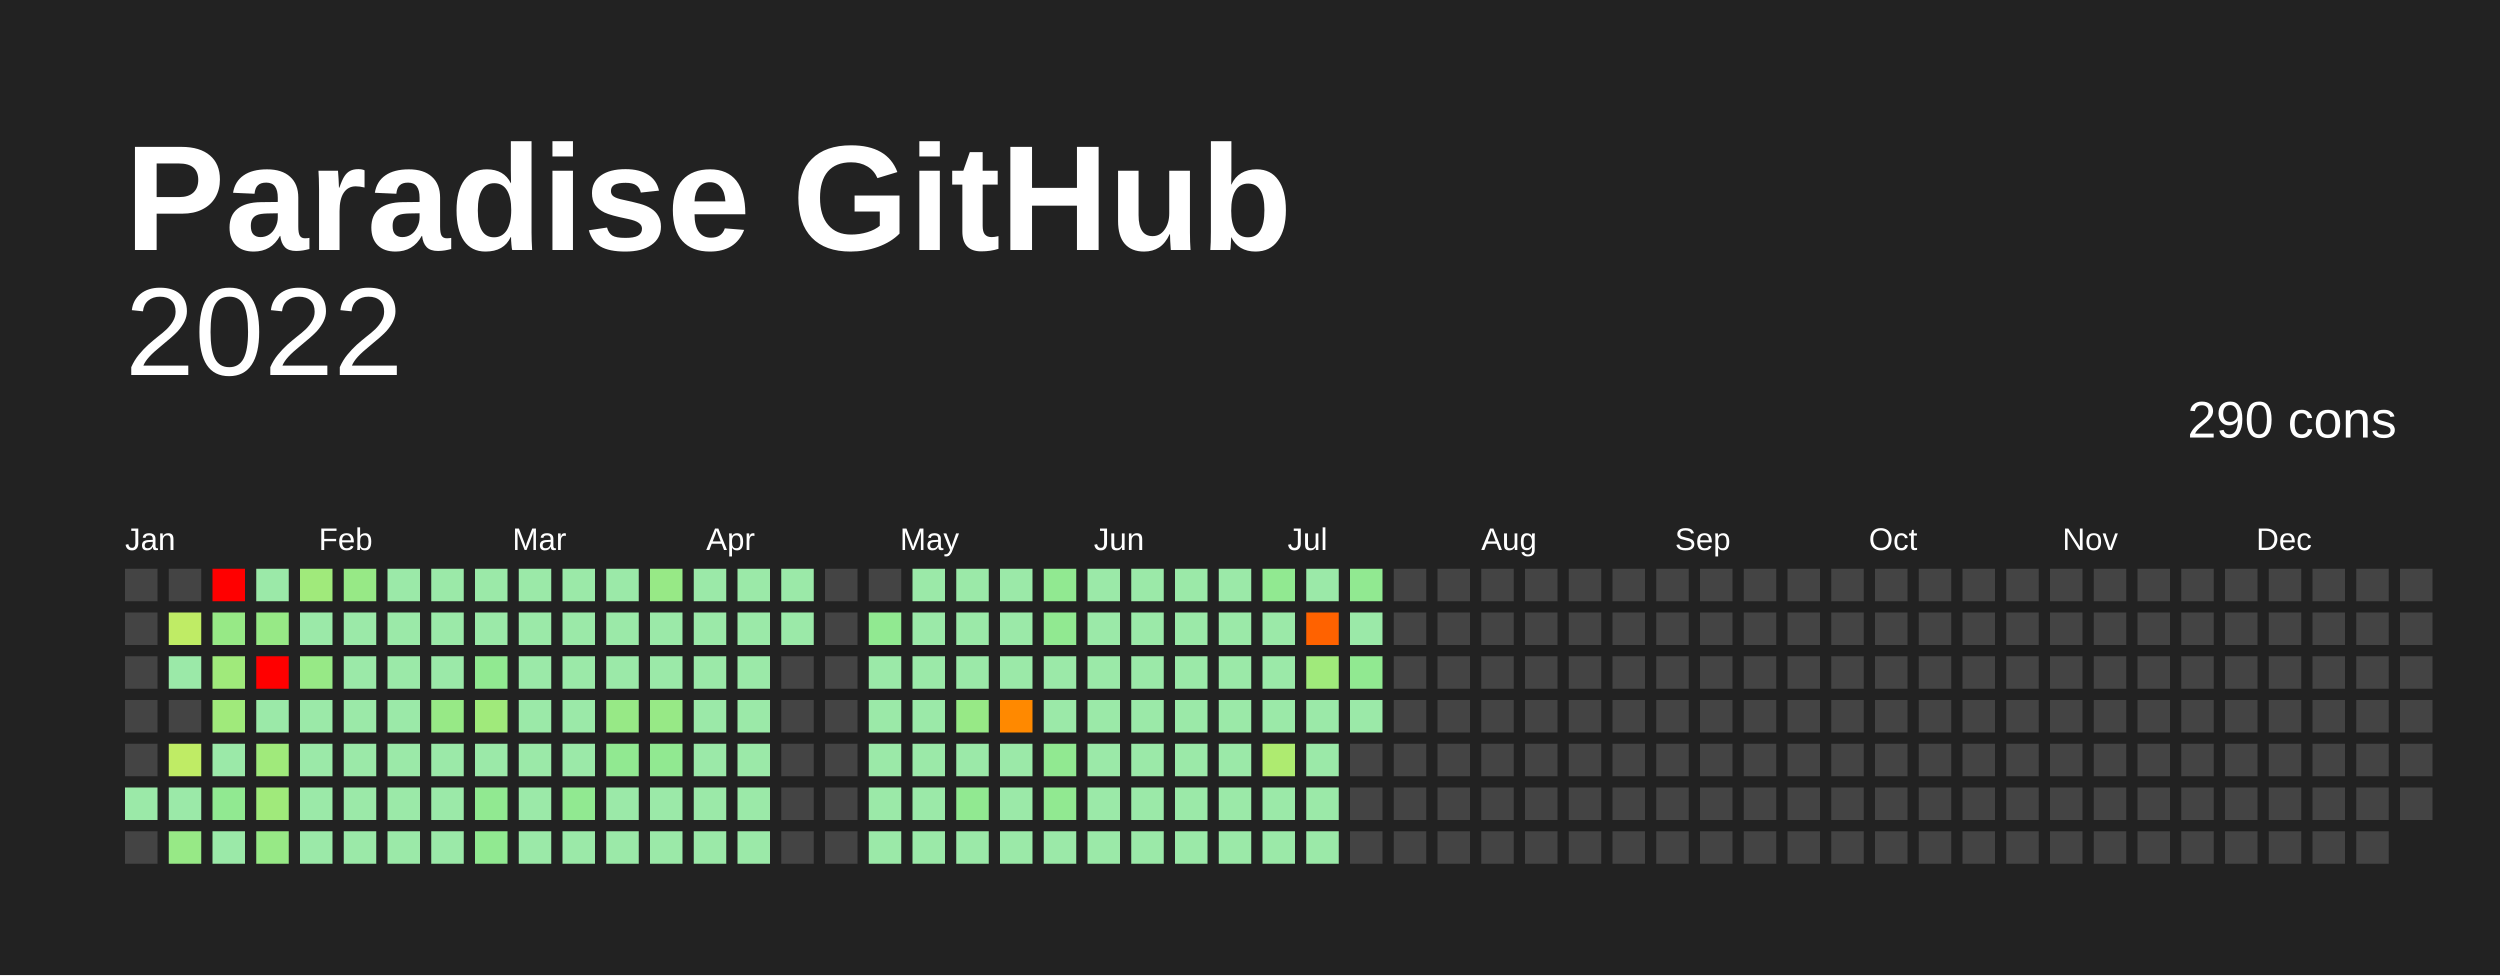
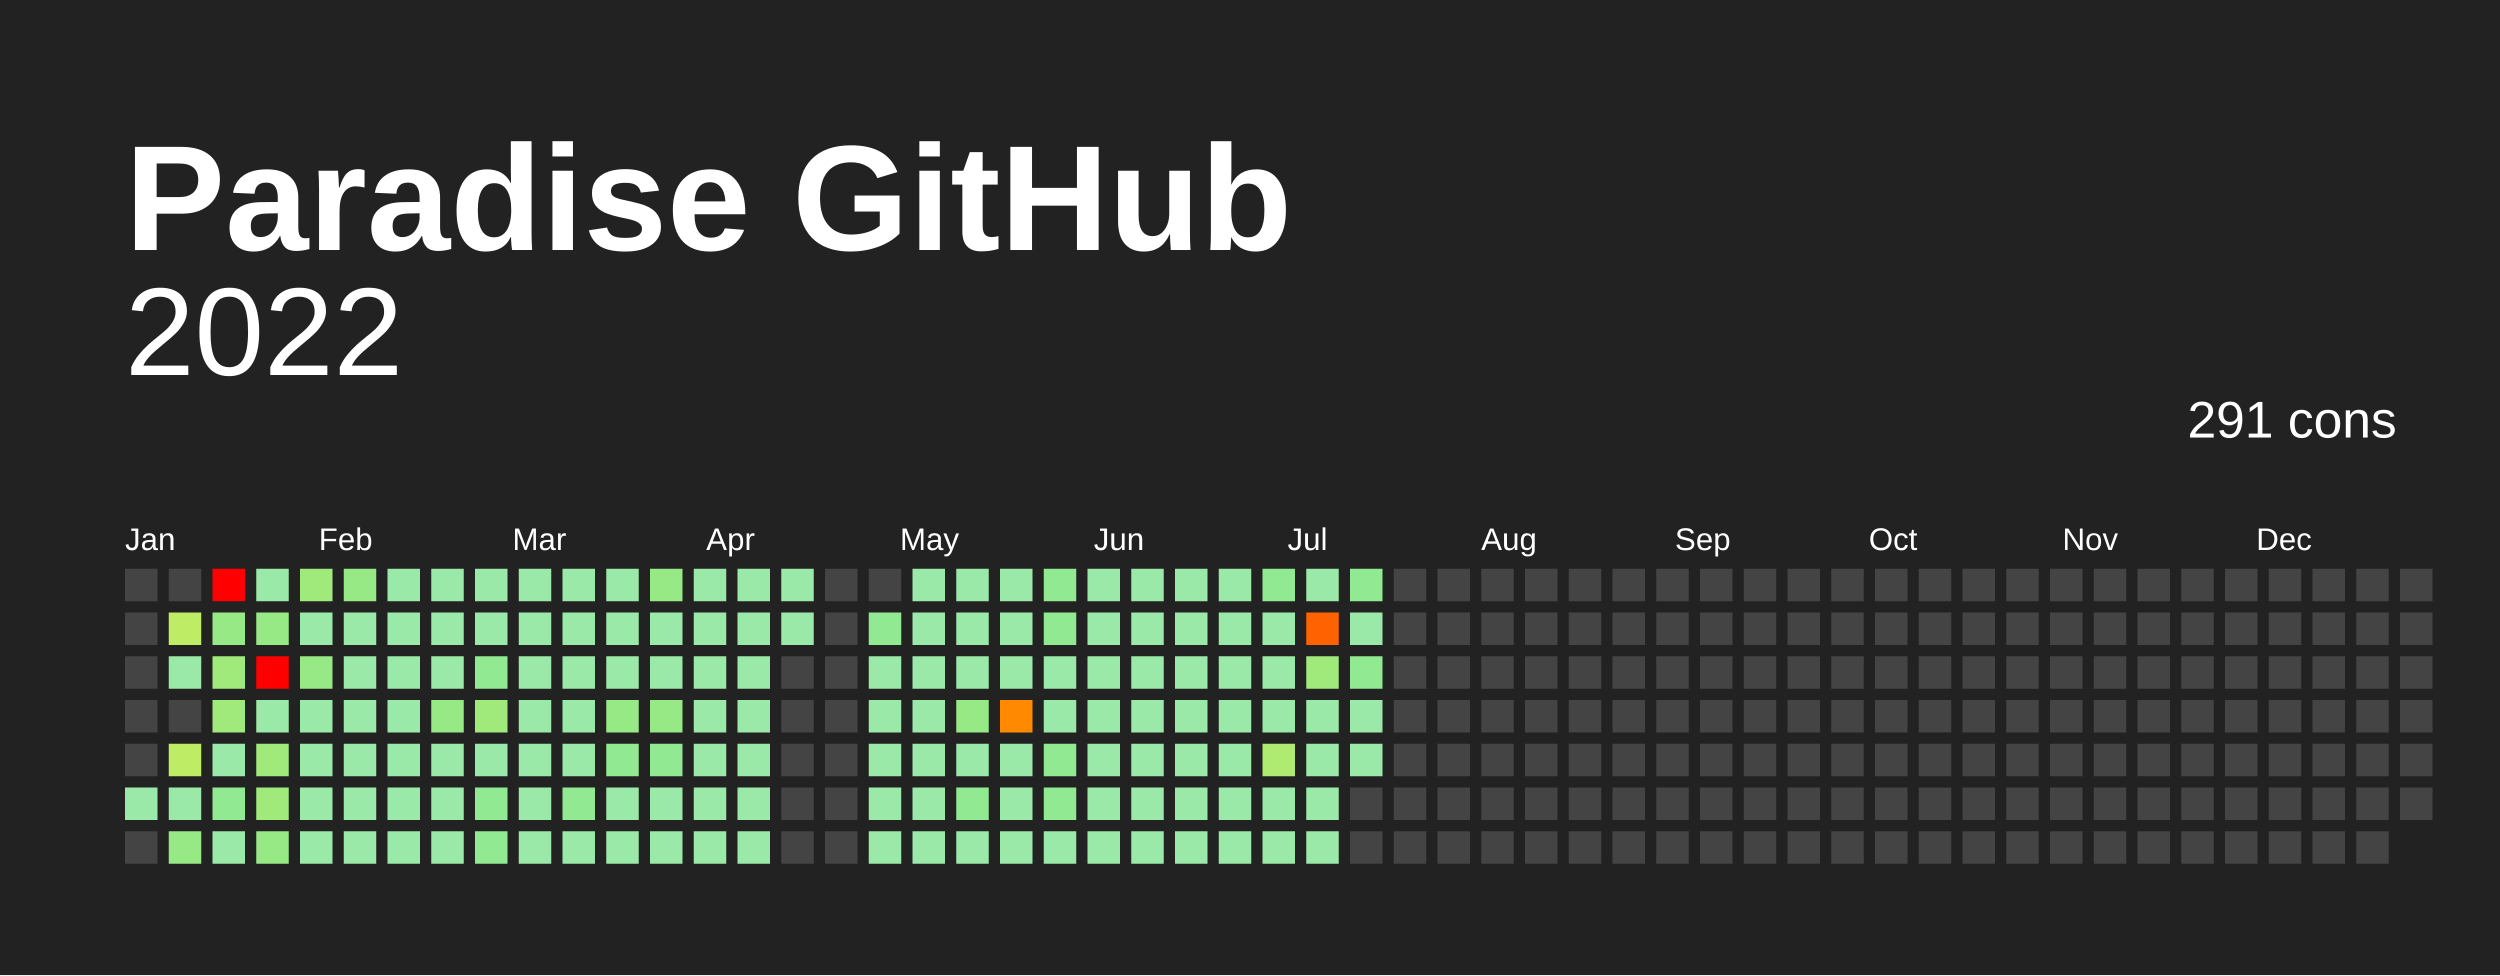
<svg xmlns="http://www.w3.org/2000/svg" baseProfile="full" height="78mm" version="1.1" viewBox="0,0,200,78" width="200mm">
  <defs />
  <rect fill="#222222" height="78" width="200" x="0" y="0" />
  <text fill="#FFFFFF" style="font-size:12px; font-family:Arial; font-weight:bold;" x="10" y="20">Paradise GitHub</text>
  <text alignment-baseline="hanging" fill="#FFFFFF" style="font-size:10.0px; font-family:Arial;" x="10" y="30">2022</text>
-   <text alignment-baseline="hanging" fill="#FFFFFF" style="font-size:4.125px; font-family:Arial;" x="175" y="35">290 cons</text>
+   <text alignment-baseline="hanging" fill="#FFFFFF" style="font-size:4.125px; font-family:Arial;" x="175" y="35">291 cons</text>
  <text fill="#FFFFFF" style="font-size:2.5px; font-family:Arial" x="10.0" y="44">Jan</text>
  <text fill="#FFFFFF" style="font-size:2.5px; font-family:Arial" x="25.5" y="44">Feb</text>
  <text fill="#FFFFFF" style="font-size:2.5px; font-family:Arial" x="41.0" y="44">Mar</text>
  <text fill="#FFFFFF" style="font-size:2.5px; font-family:Arial" x="56.5" y="44">Apr</text>
  <text fill="#FFFFFF" style="font-size:2.5px; font-family:Arial" x="72.0" y="44">May</text>
  <text fill="#FFFFFF" style="font-size:2.5px; font-family:Arial" x="87.5" y="44">Jun</text>
  <text fill="#FFFFFF" style="font-size:2.5px; font-family:Arial" x="103.0" y="44">Jul</text>
  <text fill="#FFFFFF" style="font-size:2.5px; font-family:Arial" x="118.5" y="44">Aug</text>
  <text fill="#FFFFFF" style="font-size:2.5px; font-family:Arial" x="134.0" y="44">Sep</text>
  <text fill="#FFFFFF" style="font-size:2.5px; font-family:Arial" x="149.5" y="44">Oct</text>
  <text fill="#FFFFFF" style="font-size:2.5px; font-family:Arial" x="165.0" y="44">Nov</text>
  <text fill="#FFFFFF" style="font-size:2.5px; font-family:Arial" x="180.5" y="44">Dec</text>
  <rect fill="#444444" height="2.6" width="2.6" x="10.0" y="45.5" />
  <rect fill="#444444" height="2.6" width="2.6" x="10.0" y="49.0" />
  <rect fill="#444444" height="2.6" width="2.6" x="10.0" y="52.5" />
  <rect fill="#444444" height="2.6" width="2.6" x="10.0" y="56.0" />
  <rect fill="#444444" height="2.6" width="2.6" x="10.0" y="59.5" />
  <rect fill="#9be9a8" height="2.6" width="2.6" x="10.0" y="63.0" />
  <rect fill="#444444" height="2.6" width="2.6" x="10.0" y="66.5" />
  <rect fill="#444444" height="2.6" width="2.6" x="13.5" y="45.5" />
  <rect fill="#bfec65" height="2.6" width="2.6" x="13.5" y="49.0" />
  <rect fill="#9be9a8" height="2.6" width="2.6" x="13.5" y="52.5" />
  <rect fill="#444444" height="2.6" width="2.6" x="13.5" y="56.0" />
  <rect fill="#bfec65" height="2.6" width="2.6" x="13.5" y="59.5" />
  <rect fill="#9be9a8" height="2.6" width="2.6" x="13.5" y="63.0" />
  <rect fill="#97e986" height="2.6" width="2.6" x="13.5" y="66.5" />
  <rect fill="red" height="2.6" width="2.6" x="17.0" y="45.5" />
  <rect fill="#97e986" height="2.6" width="2.6" x="17.0" y="49.0" />
  <rect fill="#a0ea7b" height="2.6" width="2.6" x="17.0" y="52.5" />
  <rect fill="#a0ea7b" height="2.6" width="2.6" x="17.0" y="56.0" />
  <rect fill="#9be9a8" height="2.6" width="2.6" x="17.0" y="59.5" />
  <rect fill="#91e991" height="2.6" width="2.6" x="17.0" y="63.0" />
  <rect fill="#9be9a8" height="2.6" width="2.6" x="17.0" y="66.5" />
  <rect fill="#9be9a8" height="2.6" width="2.6" x="20.5" y="45.5" />
  <rect fill="#97e986" height="2.6" width="2.6" x="20.5" y="49.0" />
  <rect fill="red" height="2.6" width="2.6" x="20.5" y="52.5" />
  <rect fill="#9be9a8" height="2.6" width="2.6" x="20.5" y="56.0" />
  <rect fill="#a0ea7b" height="2.6" width="2.6" x="20.5" y="59.5" />
  <rect fill="#a0ea7b" height="2.6" width="2.6" x="20.5" y="63.0" />
  <rect fill="#97e986" height="2.6" width="2.6" x="20.5" y="66.5" />
  <rect fill="#a0ea7b" height="2.6" width="2.6" x="24.0" y="45.5" />
  <rect fill="#9be9a8" height="2.6" width="2.6" x="24.0" y="49.0" />
  <rect fill="#97e986" height="2.6" width="2.6" x="24.0" y="52.5" />
  <rect fill="#9be9a8" height="2.6" width="2.6" x="24.0" y="56.0" />
  <rect fill="#9be9a8" height="2.6" width="2.6" x="24.0" y="59.5" />
  <rect fill="#9be9a8" height="2.6" width="2.6" x="24.0" y="63.0" />
  <rect fill="#9be9a8" height="2.6" width="2.6" x="24.0" y="66.5" />
  <rect fill="#97e986" height="2.6" width="2.6" x="27.5" y="45.5" />
  <rect fill="#9be9a8" height="2.6" width="2.6" x="27.5" y="49.0" />
  <rect fill="#9be9a8" height="2.6" width="2.6" x="27.5" y="52.5" />
  <rect fill="#9be9a8" height="2.6" width="2.6" x="27.5" y="56.0" />
  <rect fill="#9be9a8" height="2.6" width="2.6" x="27.5" y="59.5" />
  <rect fill="#9be9a8" height="2.6" width="2.6" x="27.5" y="63.0" />
  <rect fill="#9be9a8" height="2.6" width="2.6" x="27.5" y="66.5" />
  <rect fill="#9be9a8" height="2.6" width="2.6" x="31.0" y="45.5" />
  <rect fill="#9be9a8" height="2.6" width="2.6" x="31.0" y="49.0" />
  <rect fill="#9be9a8" height="2.6" width="2.6" x="31.0" y="52.5" />
  <rect fill="#9be9a8" height="2.6" width="2.6" x="31.0" y="56.0" />
  <rect fill="#9be9a8" height="2.6" width="2.6" x="31.0" y="59.5" />
  <rect fill="#9be9a8" height="2.6" width="2.6" x="31.0" y="63.0" />
  <rect fill="#9be9a8" height="2.6" width="2.6" x="31.0" y="66.5" />
  <rect fill="#9be9a8" height="2.6" width="2.6" x="34.5" y="45.5" />
  <rect fill="#9be9a8" height="2.6" width="2.6" x="34.5" y="49.0" />
  <rect fill="#9be9a8" height="2.6" width="2.6" x="34.5" y="52.5" />
  <rect fill="#97e986" height="2.6" width="2.6" x="34.5" y="56.0" />
  <rect fill="#9be9a8" height="2.6" width="2.6" x="34.5" y="59.5" />
  <rect fill="#9be9a8" height="2.6" width="2.6" x="34.5" y="63.0" />
  <rect fill="#9be9a8" height="2.6" width="2.6" x="34.5" y="66.5" />
  <rect fill="#9be9a8" height="2.6" width="2.6" x="38.0" y="45.5" />
  <rect fill="#9be9a8" height="2.6" width="2.6" x="38.0" y="49.0" />
  <rect fill="#91e991" height="2.6" width="2.6" x="38.0" y="52.5" />
  <rect fill="#a0ea7b" height="2.6" width="2.6" x="38.0" y="56.0" />
  <rect fill="#9be9a8" height="2.6" width="2.6" x="38.0" y="59.5" />
  <rect fill="#91e991" height="2.6" width="2.6" x="38.0" y="63.0" />
  <rect fill="#91e991" height="2.6" width="2.6" x="38.0" y="66.5" />
  <rect fill="#9be9a8" height="2.6" width="2.6" x="41.5" y="45.5" />
  <rect fill="#9be9a8" height="2.6" width="2.6" x="41.5" y="49.0" />
  <rect fill="#9be9a8" height="2.6" width="2.6" x="41.5" y="52.5" />
  <rect fill="#9be9a8" height="2.6" width="2.6" x="41.5" y="56.0" />
  <rect fill="#9be9a8" height="2.6" width="2.6" x="41.5" y="59.5" />
  <rect fill="#9be9a8" height="2.6" width="2.6" x="41.5" y="63.0" />
  <rect fill="#9be9a8" height="2.6" width="2.6" x="41.5" y="66.5" />
  <rect fill="#9be9a8" height="2.6" width="2.6" x="45.0" y="45.5" />
  <rect fill="#9be9a8" height="2.6" width="2.6" x="45.0" y="49.0" />
  <rect fill="#9be9a8" height="2.6" width="2.6" x="45.0" y="52.5" />
  <rect fill="#9be9a8" height="2.6" width="2.6" x="45.0" y="56.0" />
  <rect fill="#9be9a8" height="2.6" width="2.6" x="45.0" y="59.5" />
  <rect fill="#91e991" height="2.6" width="2.6" x="45.0" y="63.0" />
  <rect fill="#9be9a8" height="2.6" width="2.6" x="45.0" y="66.5" />
  <rect fill="#9be9a8" height="2.6" width="2.6" x="48.5" y="45.5" />
  <rect fill="#9be9a8" height="2.6" width="2.6" x="48.5" y="49.0" />
  <rect fill="#9be9a8" height="2.6" width="2.6" x="48.5" y="52.5" />
  <rect fill="#97e986" height="2.6" width="2.6" x="48.5" y="56.0" />
  <rect fill="#91e991" height="2.6" width="2.6" x="48.5" y="59.5" />
  <rect fill="#9be9a8" height="2.6" width="2.6" x="48.5" y="63.0" />
  <rect fill="#9be9a8" height="2.6" width="2.6" x="48.5" y="66.5" />
  <rect fill="#97e986" height="2.6" width="2.6" x="52.0" y="45.5" />
  <rect fill="#9be9a8" height="2.6" width="2.6" x="52.0" y="49.0" />
  <rect fill="#9be9a8" height="2.6" width="2.6" x="52.0" y="52.5" />
  <rect fill="#97e986" height="2.6" width="2.6" x="52.0" y="56.0" />
  <rect fill="#91e991" height="2.6" width="2.6" x="52.0" y="59.5" />
  <rect fill="#9be9a8" height="2.6" width="2.6" x="52.0" y="63.0" />
  <rect fill="#9be9a8" height="2.6" width="2.6" x="52.0" y="66.5" />
  <rect fill="#9be9a8" height="2.6" width="2.6" x="55.5" y="45.5" />
  <rect fill="#9be9a8" height="2.6" width="2.6" x="55.5" y="49.0" />
  <rect fill="#9be9a8" height="2.6" width="2.6" x="55.5" y="52.5" />
  <rect fill="#9be9a8" height="2.6" width="2.6" x="55.5" y="56.0" />
  <rect fill="#9be9a8" height="2.6" width="2.6" x="55.5" y="59.5" />
  <rect fill="#9be9a8" height="2.6" width="2.6" x="55.5" y="63.0" />
  <rect fill="#9be9a8" height="2.6" width="2.6" x="55.5" y="66.5" />
  <rect fill="#9be9a8" height="2.6" width="2.6" x="59.0" y="45.5" />
  <rect fill="#9be9a8" height="2.6" width="2.6" x="59.0" y="49.0" />
  <rect fill="#9be9a8" height="2.6" width="2.6" x="59.0" y="52.5" />
  <rect fill="#9be9a8" height="2.6" width="2.6" x="59.0" y="56.0" />
  <rect fill="#9be9a8" height="2.6" width="2.6" x="59.0" y="59.5" />
  <rect fill="#9be9a8" height="2.6" width="2.6" x="59.0" y="63.0" />
  <rect fill="#9be9a8" height="2.6" width="2.6" x="59.0" y="66.5" />
  <rect fill="#9be9a8" height="2.6" width="2.6" x="62.5" y="45.5" />
  <rect fill="#9be9a8" height="2.6" width="2.6" x="62.5" y="49.0" />
  <rect fill="#444444" height="2.6" width="2.6" x="62.5" y="52.5" />
  <rect fill="#444444" height="2.6" width="2.6" x="62.5" y="56.0" />
  <rect fill="#444444" height="2.6" width="2.6" x="62.5" y="59.5" />
  <rect fill="#444444" height="2.6" width="2.6" x="62.5" y="63.0" />
  <rect fill="#444444" height="2.6" width="2.6" x="62.5" y="66.5" />
  <rect fill="#444444" height="2.6" width="2.6" x="66.0" y="45.5" />
  <rect fill="#444444" height="2.6" width="2.6" x="66.0" y="49.0" />
  <rect fill="#444444" height="2.6" width="2.6" x="66.0" y="52.5" />
  <rect fill="#444444" height="2.6" width="2.6" x="66.0" y="56.0" />
  <rect fill="#444444" height="2.6" width="2.6" x="66.0" y="59.5" />
  <rect fill="#444444" height="2.6" width="2.6" x="66.0" y="63.0" />
  <rect fill="#444444" height="2.6" width="2.6" x="66.0" y="66.5" />
  <rect fill="#444444" height="2.6" width="2.6" x="69.5" y="45.5" />
  <rect fill="#91e991" height="2.6" width="2.6" x="69.5" y="49.0" />
  <rect fill="#9be9a8" height="2.6" width="2.6" x="69.5" y="52.5" />
  <rect fill="#9be9a8" height="2.6" width="2.6" x="69.5" y="56.0" />
  <rect fill="#9be9a8" height="2.6" width="2.6" x="69.5" y="59.5" />
  <rect fill="#9be9a8" height="2.6" width="2.6" x="69.5" y="63.0" />
  <rect fill="#9be9a8" height="2.6" width="2.6" x="69.5" y="66.5" />
  <rect fill="#9be9a8" height="2.6" width="2.6" x="73.0" y="45.5" />
  <rect fill="#9be9a8" height="2.6" width="2.6" x="73.0" y="49.0" />
  <rect fill="#9be9a8" height="2.6" width="2.6" x="73.0" y="52.5" />
  <rect fill="#9be9a8" height="2.6" width="2.6" x="73.0" y="56.0" />
  <rect fill="#9be9a8" height="2.6" width="2.6" x="73.0" y="59.5" />
  <rect fill="#9be9a8" height="2.6" width="2.6" x="73.0" y="63.0" />
  <rect fill="#9be9a8" height="2.6" width="2.6" x="73.0" y="66.5" />
  <rect fill="#9be9a8" height="2.6" width="2.6" x="76.5" y="45.5" />
  <rect fill="#9be9a8" height="2.6" width="2.6" x="76.5" y="49.0" />
  <rect fill="#9be9a8" height="2.6" width="2.6" x="76.5" y="52.5" />
  <rect fill="#97e986" height="2.6" width="2.6" x="76.5" y="56.0" />
  <rect fill="#9be9a8" height="2.6" width="2.6" x="76.5" y="59.5" />
  <rect fill="#91e991" height="2.6" width="2.6" x="76.5" y="63.0" />
  <rect fill="#9be9a8" height="2.6" width="2.6" x="76.5" y="66.5" />
  <rect fill="#9be9a8" height="2.6" width="2.6" x="80.0" y="45.5" />
  <rect fill="#9be9a8" height="2.6" width="2.6" x="80.0" y="49.0" />
  <rect fill="#9be9a8" height="2.6" width="2.6" x="80.0" y="52.5" />
  <rect fill="#ff8900" height="2.6" width="2.6" x="80.0" y="56.0" />
  <rect fill="#9be9a8" height="2.6" width="2.6" x="80.0" y="59.5" />
  <rect fill="#9be9a8" height="2.6" width="2.6" x="80.0" y="63.0" />
  <rect fill="#9be9a8" height="2.6" width="2.6" x="80.0" y="66.5" />
  <rect fill="#91e991" height="2.6" width="2.6" x="83.5" y="45.5" />
  <rect fill="#91e991" height="2.6" width="2.6" x="83.5" y="49.0" />
  <rect fill="#9be9a8" height="2.6" width="2.6" x="83.5" y="52.5" />
  <rect fill="#9be9a8" height="2.6" width="2.6" x="83.5" y="56.0" />
  <rect fill="#91e991" height="2.6" width="2.6" x="83.5" y="59.5" />
  <rect fill="#91e991" height="2.6" width="2.6" x="83.5" y="63.0" />
  <rect fill="#9be9a8" height="2.6" width="2.6" x="83.5" y="66.5" />
  <rect fill="#9be9a8" height="2.6" width="2.6" x="87.0" y="45.5" />
  <rect fill="#9be9a8" height="2.6" width="2.6" x="87.0" y="49.0" />
  <rect fill="#9be9a8" height="2.6" width="2.6" x="87.0" y="52.5" />
  <rect fill="#9be9a8" height="2.6" width="2.6" x="87.0" y="56.0" />
  <rect fill="#9be9a8" height="2.6" width="2.6" x="87.0" y="59.5" />
  <rect fill="#9be9a8" height="2.6" width="2.6" x="87.0" y="63.0" />
  <rect fill="#9be9a8" height="2.6" width="2.6" x="87.0" y="66.5" />
  <rect fill="#9be9a8" height="2.6" width="2.6" x="90.5" y="45.5" />
  <rect fill="#9be9a8" height="2.6" width="2.6" x="90.5" y="49.0" />
  <rect fill="#9be9a8" height="2.6" width="2.6" x="90.5" y="52.5" />
  <rect fill="#9be9a8" height="2.6" width="2.6" x="90.5" y="56.0" />
  <rect fill="#9be9a8" height="2.6" width="2.6" x="90.5" y="59.5" />
  <rect fill="#9be9a8" height="2.6" width="2.6" x="90.5" y="63.0" />
  <rect fill="#9be9a8" height="2.6" width="2.6" x="90.5" y="66.5" />
  <rect fill="#9be9a8" height="2.6" width="2.6" x="94.0" y="45.5" />
  <rect fill="#9be9a8" height="2.6" width="2.6" x="94.0" y="49.0" />
  <rect fill="#9be9a8" height="2.6" width="2.6" x="94.0" y="52.5" />
  <rect fill="#9be9a8" height="2.6" width="2.6" x="94.0" y="56.0" />
  <rect fill="#9be9a8" height="2.6" width="2.6" x="94.0" y="59.5" />
  <rect fill="#9be9a8" height="2.6" width="2.6" x="94.0" y="63.0" />
  <rect fill="#9be9a8" height="2.6" width="2.6" x="94.0" y="66.5" />
  <rect fill="#9be9a8" height="2.6" width="2.6" x="97.5" y="45.5" />
  <rect fill="#9be9a8" height="2.6" width="2.6" x="97.5" y="49.0" />
  <rect fill="#9be9a8" height="2.6" width="2.6" x="97.5" y="52.5" />
  <rect fill="#9be9a8" height="2.6" width="2.6" x="97.5" y="56.0" />
  <rect fill="#9be9a8" height="2.6" width="2.6" x="97.5" y="59.5" />
  <rect fill="#9be9a8" height="2.6" width="2.6" x="97.5" y="63.0" />
  <rect fill="#9be9a8" height="2.6" width="2.6" x="97.5" y="66.5" />
  <rect fill="#91e991" height="2.6" width="2.6" x="101.0" y="45.5" />
  <rect fill="#9be9a8" height="2.6" width="2.6" x="101.0" y="49.0" />
  <rect fill="#9be9a8" height="2.6" width="2.6" x="101.0" y="52.5" />
  <rect fill="#9be9a8" height="2.6" width="2.6" x="101.0" y="56.0" />
  <rect fill="#aeeb70" height="2.6" width="2.6" x="101.0" y="59.5" />
  <rect fill="#9be9a8" height="2.6" width="2.6" x="101.0" y="63.0" />
  <rect fill="#9be9a8" height="2.6" width="2.6" x="101.0" y="66.5" />
  <rect fill="#9be9a8" height="2.6" width="2.6" x="104.5" y="45.5" />
  <rect fill="#ff6200" height="2.6" width="2.6" x="104.5" y="49.0" />
  <rect fill="#a0ea7b" height="2.6" width="2.6" x="104.5" y="52.5" />
  <rect fill="#9be9a8" height="2.6" width="2.6" x="104.5" y="56.0" />
  <rect fill="#9be9a8" height="2.6" width="2.6" x="104.5" y="59.5" />
  <rect fill="#9be9a8" height="2.6" width="2.6" x="104.5" y="63.0" />
  <rect fill="#9be9a8" height="2.6" width="2.6" x="104.5" y="66.5" />
  <rect fill="#91e991" height="2.6" width="2.6" x="108.0" y="45.5" />
  <rect fill="#9be9a8" height="2.6" width="2.6" x="108.0" y="49.0" />
  <rect fill="#91e991" height="2.6" width="2.6" x="108.0" y="52.5" />
  <rect fill="#9be9a8" height="2.6" width="2.6" x="108.0" y="56.0" />
-   <rect fill="#444444" height="2.6" width="2.6" x="108.0" y="59.5" />
+   <rect fill="#9be9a8" height="2.6" width="2.6" x="108.0" y="59.5" />
  <rect fill="#444444" height="2.6" width="2.6" x="108.0" y="63.0" />
  <rect fill="#444444" height="2.6" width="2.6" x="108.0" y="66.5" />
  <rect fill="#444444" height="2.6" width="2.6" x="111.5" y="45.5" />
  <rect fill="#444444" height="2.6" width="2.6" x="111.5" y="49.0" />
  <rect fill="#444444" height="2.6" width="2.6" x="111.5" y="52.5" />
  <rect fill="#444444" height="2.6" width="2.6" x="111.5" y="56.0" />
  <rect fill="#444444" height="2.6" width="2.6" x="111.5" y="59.5" />
  <rect fill="#444444" height="2.6" width="2.6" x="111.5" y="63.0" />
  <rect fill="#444444" height="2.6" width="2.6" x="111.5" y="66.5" />
  <rect fill="#444444" height="2.6" width="2.6" x="115.0" y="45.5" />
  <rect fill="#444444" height="2.6" width="2.6" x="115.0" y="49.0" />
  <rect fill="#444444" height="2.6" width="2.6" x="115.0" y="52.5" />
  <rect fill="#444444" height="2.6" width="2.6" x="115.0" y="56.0" />
  <rect fill="#444444" height="2.6" width="2.6" x="115.0" y="59.5" />
  <rect fill="#444444" height="2.6" width="2.6" x="115.0" y="63.0" />
  <rect fill="#444444" height="2.6" width="2.6" x="115.0" y="66.5" />
  <rect fill="#444444" height="2.6" width="2.6" x="118.5" y="45.5" />
  <rect fill="#444444" height="2.6" width="2.6" x="118.5" y="49.0" />
  <rect fill="#444444" height="2.6" width="2.6" x="118.5" y="52.5" />
  <rect fill="#444444" height="2.6" width="2.6" x="118.5" y="56.0" />
  <rect fill="#444444" height="2.6" width="2.6" x="118.5" y="59.5" />
  <rect fill="#444444" height="2.6" width="2.6" x="118.5" y="63.0" />
  <rect fill="#444444" height="2.6" width="2.6" x="118.5" y="66.5" />
  <rect fill="#444444" height="2.6" width="2.6" x="122.0" y="45.5" />
  <rect fill="#444444" height="2.6" width="2.6" x="122.0" y="49.0" />
  <rect fill="#444444" height="2.6" width="2.6" x="122.0" y="52.5" />
  <rect fill="#444444" height="2.6" width="2.6" x="122.0" y="56.0" />
  <rect fill="#444444" height="2.6" width="2.6" x="122.0" y="59.5" />
  <rect fill="#444444" height="2.6" width="2.6" x="122.0" y="63.0" />
  <rect fill="#444444" height="2.6" width="2.6" x="122.0" y="66.5" />
  <rect fill="#444444" height="2.6" width="2.6" x="125.5" y="45.5" />
  <rect fill="#444444" height="2.6" width="2.6" x="125.5" y="49.0" />
  <rect fill="#444444" height="2.6" width="2.6" x="125.5" y="52.5" />
  <rect fill="#444444" height="2.6" width="2.6" x="125.5" y="56.0" />
  <rect fill="#444444" height="2.6" width="2.6" x="125.5" y="59.5" />
  <rect fill="#444444" height="2.6" width="2.6" x="125.5" y="63.0" />
  <rect fill="#444444" height="2.6" width="2.6" x="125.5" y="66.5" />
  <rect fill="#444444" height="2.6" width="2.6" x="129.0" y="45.5" />
  <rect fill="#444444" height="2.6" width="2.6" x="129.0" y="49.0" />
  <rect fill="#444444" height="2.6" width="2.6" x="129.0" y="52.5" />
  <rect fill="#444444" height="2.6" width="2.6" x="129.0" y="56.0" />
  <rect fill="#444444" height="2.6" width="2.6" x="129.0" y="59.5" />
  <rect fill="#444444" height="2.6" width="2.6" x="129.0" y="63.0" />
  <rect fill="#444444" height="2.6" width="2.6" x="129.0" y="66.5" />
  <rect fill="#444444" height="2.6" width="2.6" x="132.5" y="45.5" />
  <rect fill="#444444" height="2.6" width="2.6" x="132.5" y="49.0" />
  <rect fill="#444444" height="2.6" width="2.6" x="132.5" y="52.5" />
  <rect fill="#444444" height="2.6" width="2.6" x="132.5" y="56.0" />
  <rect fill="#444444" height="2.6" width="2.6" x="132.5" y="59.5" />
  <rect fill="#444444" height="2.6" width="2.6" x="132.5" y="63.0" />
  <rect fill="#444444" height="2.6" width="2.6" x="132.5" y="66.5" />
  <rect fill="#444444" height="2.6" width="2.6" x="136.0" y="45.5" />
  <rect fill="#444444" height="2.6" width="2.6" x="136.0" y="49.0" />
  <rect fill="#444444" height="2.6" width="2.6" x="136.0" y="52.5" />
  <rect fill="#444444" height="2.6" width="2.6" x="136.0" y="56.0" />
  <rect fill="#444444" height="2.6" width="2.6" x="136.0" y="59.5" />
  <rect fill="#444444" height="2.6" width="2.6" x="136.0" y="63.0" />
  <rect fill="#444444" height="2.6" width="2.6" x="136.0" y="66.5" />
  <rect fill="#444444" height="2.6" width="2.6" x="139.5" y="45.5" />
  <rect fill="#444444" height="2.6" width="2.6" x="139.5" y="49.0" />
  <rect fill="#444444" height="2.6" width="2.6" x="139.5" y="52.5" />
  <rect fill="#444444" height="2.6" width="2.6" x="139.5" y="56.0" />
  <rect fill="#444444" height="2.6" width="2.6" x="139.5" y="59.5" />
  <rect fill="#444444" height="2.6" width="2.6" x="139.5" y="63.0" />
  <rect fill="#444444" height="2.6" width="2.6" x="139.5" y="66.5" />
  <rect fill="#444444" height="2.6" width="2.6" x="143.0" y="45.5" />
  <rect fill="#444444" height="2.6" width="2.6" x="143.0" y="49.0" />
  <rect fill="#444444" height="2.6" width="2.6" x="143.0" y="52.5" />
  <rect fill="#444444" height="2.6" width="2.6" x="143.0" y="56.0" />
  <rect fill="#444444" height="2.6" width="2.6" x="143.0" y="59.5" />
  <rect fill="#444444" height="2.6" width="2.6" x="143.0" y="63.0" />
  <rect fill="#444444" height="2.6" width="2.6" x="143.0" y="66.5" />
  <rect fill="#444444" height="2.6" width="2.6" x="146.5" y="45.5" />
  <rect fill="#444444" height="2.6" width="2.6" x="146.5" y="49.0" />
  <rect fill="#444444" height="2.6" width="2.6" x="146.5" y="52.5" />
  <rect fill="#444444" height="2.6" width="2.6" x="146.5" y="56.0" />
  <rect fill="#444444" height="2.6" width="2.6" x="146.5" y="59.5" />
  <rect fill="#444444" height="2.6" width="2.6" x="146.5" y="63.0" />
  <rect fill="#444444" height="2.6" width="2.6" x="146.5" y="66.5" />
  <rect fill="#444444" height="2.6" width="2.6" x="150.0" y="45.5" />
  <rect fill="#444444" height="2.6" width="2.6" x="150.0" y="49.0" />
  <rect fill="#444444" height="2.6" width="2.6" x="150.0" y="52.5" />
  <rect fill="#444444" height="2.6" width="2.6" x="150.0" y="56.0" />
  <rect fill="#444444" height="2.6" width="2.6" x="150.0" y="59.5" />
  <rect fill="#444444" height="2.6" width="2.6" x="150.0" y="63.0" />
  <rect fill="#444444" height="2.6" width="2.6" x="150.0" y="66.5" />
  <rect fill="#444444" height="2.6" width="2.6" x="153.5" y="45.5" />
  <rect fill="#444444" height="2.6" width="2.6" x="153.5" y="49.0" />
  <rect fill="#444444" height="2.6" width="2.6" x="153.5" y="52.5" />
  <rect fill="#444444" height="2.6" width="2.6" x="153.5" y="56.0" />
  <rect fill="#444444" height="2.6" width="2.6" x="153.5" y="59.5" />
  <rect fill="#444444" height="2.6" width="2.6" x="153.5" y="63.0" />
  <rect fill="#444444" height="2.6" width="2.6" x="153.5" y="66.5" />
  <rect fill="#444444" height="2.6" width="2.6" x="157.0" y="45.5" />
  <rect fill="#444444" height="2.6" width="2.6" x="157.0" y="49.0" />
  <rect fill="#444444" height="2.6" width="2.6" x="157.0" y="52.5" />
  <rect fill="#444444" height="2.6" width="2.6" x="157.0" y="56.0" />
  <rect fill="#444444" height="2.6" width="2.6" x="157.0" y="59.5" />
  <rect fill="#444444" height="2.6" width="2.6" x="157.0" y="63.0" />
  <rect fill="#444444" height="2.6" width="2.6" x="157.0" y="66.5" />
  <rect fill="#444444" height="2.6" width="2.6" x="160.5" y="45.5" />
  <rect fill="#444444" height="2.6" width="2.6" x="160.5" y="49.0" />
  <rect fill="#444444" height="2.6" width="2.6" x="160.5" y="52.5" />
  <rect fill="#444444" height="2.6" width="2.6" x="160.5" y="56.0" />
  <rect fill="#444444" height="2.6" width="2.6" x="160.5" y="59.5" />
  <rect fill="#444444" height="2.6" width="2.6" x="160.5" y="63.0" />
  <rect fill="#444444" height="2.6" width="2.6" x="160.5" y="66.5" />
  <rect fill="#444444" height="2.6" width="2.6" x="164.0" y="45.5" />
  <rect fill="#444444" height="2.6" width="2.6" x="164.0" y="49.0" />
  <rect fill="#444444" height="2.6" width="2.6" x="164.0" y="52.5" />
  <rect fill="#444444" height="2.6" width="2.6" x="164.0" y="56.0" />
  <rect fill="#444444" height="2.6" width="2.6" x="164.0" y="59.5" />
  <rect fill="#444444" height="2.6" width="2.6" x="164.0" y="63.0" />
  <rect fill="#444444" height="2.6" width="2.6" x="164.0" y="66.5" />
  <rect fill="#444444" height="2.6" width="2.6" x="167.5" y="45.5" />
  <rect fill="#444444" height="2.6" width="2.6" x="167.5" y="49.0" />
  <rect fill="#444444" height="2.6" width="2.6" x="167.5" y="52.5" />
  <rect fill="#444444" height="2.6" width="2.6" x="167.5" y="56.0" />
  <rect fill="#444444" height="2.6" width="2.6" x="167.5" y="59.5" />
  <rect fill="#444444" height="2.6" width="2.6" x="167.5" y="63.0" />
  <rect fill="#444444" height="2.6" width="2.6" x="167.5" y="66.5" />
  <rect fill="#444444" height="2.6" width="2.6" x="171.0" y="45.5" />
  <rect fill="#444444" height="2.6" width="2.6" x="171.0" y="49.0" />
  <rect fill="#444444" height="2.6" width="2.6" x="171.0" y="52.5" />
  <rect fill="#444444" height="2.6" width="2.6" x="171.0" y="56.0" />
  <rect fill="#444444" height="2.6" width="2.6" x="171.0" y="59.5" />
  <rect fill="#444444" height="2.6" width="2.6" x="171.0" y="63.0" />
  <rect fill="#444444" height="2.6" width="2.6" x="171.0" y="66.5" />
  <rect fill="#444444" height="2.6" width="2.6" x="174.5" y="45.5" />
  <rect fill="#444444" height="2.6" width="2.6" x="174.5" y="49.0" />
  <rect fill="#444444" height="2.6" width="2.6" x="174.5" y="52.5" />
  <rect fill="#444444" height="2.6" width="2.6" x="174.5" y="56.0" />
  <rect fill="#444444" height="2.6" width="2.6" x="174.5" y="59.5" />
  <rect fill="#444444" height="2.6" width="2.6" x="174.5" y="63.0" />
  <rect fill="#444444" height="2.6" width="2.6" x="174.5" y="66.5" />
  <rect fill="#444444" height="2.6" width="2.6" x="178.0" y="45.5" />
  <rect fill="#444444" height="2.6" width="2.6" x="178.0" y="49.0" />
  <rect fill="#444444" height="2.6" width="2.6" x="178.0" y="52.5" />
  <rect fill="#444444" height="2.6" width="2.6" x="178.0" y="56.0" />
  <rect fill="#444444" height="2.6" width="2.6" x="178.0" y="59.5" />
  <rect fill="#444444" height="2.6" width="2.6" x="178.0" y="63.0" />
  <rect fill="#444444" height="2.6" width="2.6" x="178.0" y="66.5" />
  <rect fill="#444444" height="2.6" width="2.6" x="181.5" y="45.5" />
  <rect fill="#444444" height="2.6" width="2.6" x="181.5" y="49.0" />
  <rect fill="#444444" height="2.6" width="2.6" x="181.5" y="52.5" />
  <rect fill="#444444" height="2.6" width="2.6" x="181.5" y="56.0" />
  <rect fill="#444444" height="2.6" width="2.6" x="181.5" y="59.5" />
  <rect fill="#444444" height="2.6" width="2.6" x="181.5" y="63.0" />
  <rect fill="#444444" height="2.6" width="2.6" x="181.5" y="66.5" />
  <rect fill="#444444" height="2.6" width="2.6" x="185.0" y="45.5" />
  <rect fill="#444444" height="2.6" width="2.6" x="185.0" y="49.0" />
  <rect fill="#444444" height="2.6" width="2.6" x="185.0" y="52.5" />
  <rect fill="#444444" height="2.6" width="2.6" x="185.0" y="56.0" />
  <rect fill="#444444" height="2.6" width="2.6" x="185.0" y="59.5" />
  <rect fill="#444444" height="2.6" width="2.6" x="185.0" y="63.0" />
  <rect fill="#444444" height="2.6" width="2.6" x="185.0" y="66.5" />
  <rect fill="#444444" height="2.6" width="2.6" x="188.5" y="45.5" />
  <rect fill="#444444" height="2.6" width="2.6" x="188.5" y="49.0" />
  <rect fill="#444444" height="2.6" width="2.6" x="188.5" y="52.5" />
  <rect fill="#444444" height="2.6" width="2.6" x="188.5" y="56.0" />
  <rect fill="#444444" height="2.6" width="2.6" x="188.5" y="59.5" />
  <rect fill="#444444" height="2.6" width="2.6" x="188.5" y="63.0" />
  <rect fill="#444444" height="2.6" width="2.6" x="188.5" y="66.5" />
  <rect fill="#444444" height="2.6" width="2.6" x="192.0" y="45.5" />
  <rect fill="#444444" height="2.6" width="2.6" x="192.0" y="49.0" />
  <rect fill="#444444" height="2.6" width="2.6" x="192.0" y="52.5" />
  <rect fill="#444444" height="2.6" width="2.6" x="192.0" y="56.0" />
  <rect fill="#444444" height="2.6" width="2.6" x="192.0" y="59.5" />
  <rect fill="#444444" height="2.6" width="2.6" x="192.0" y="63.0" />
</svg>
